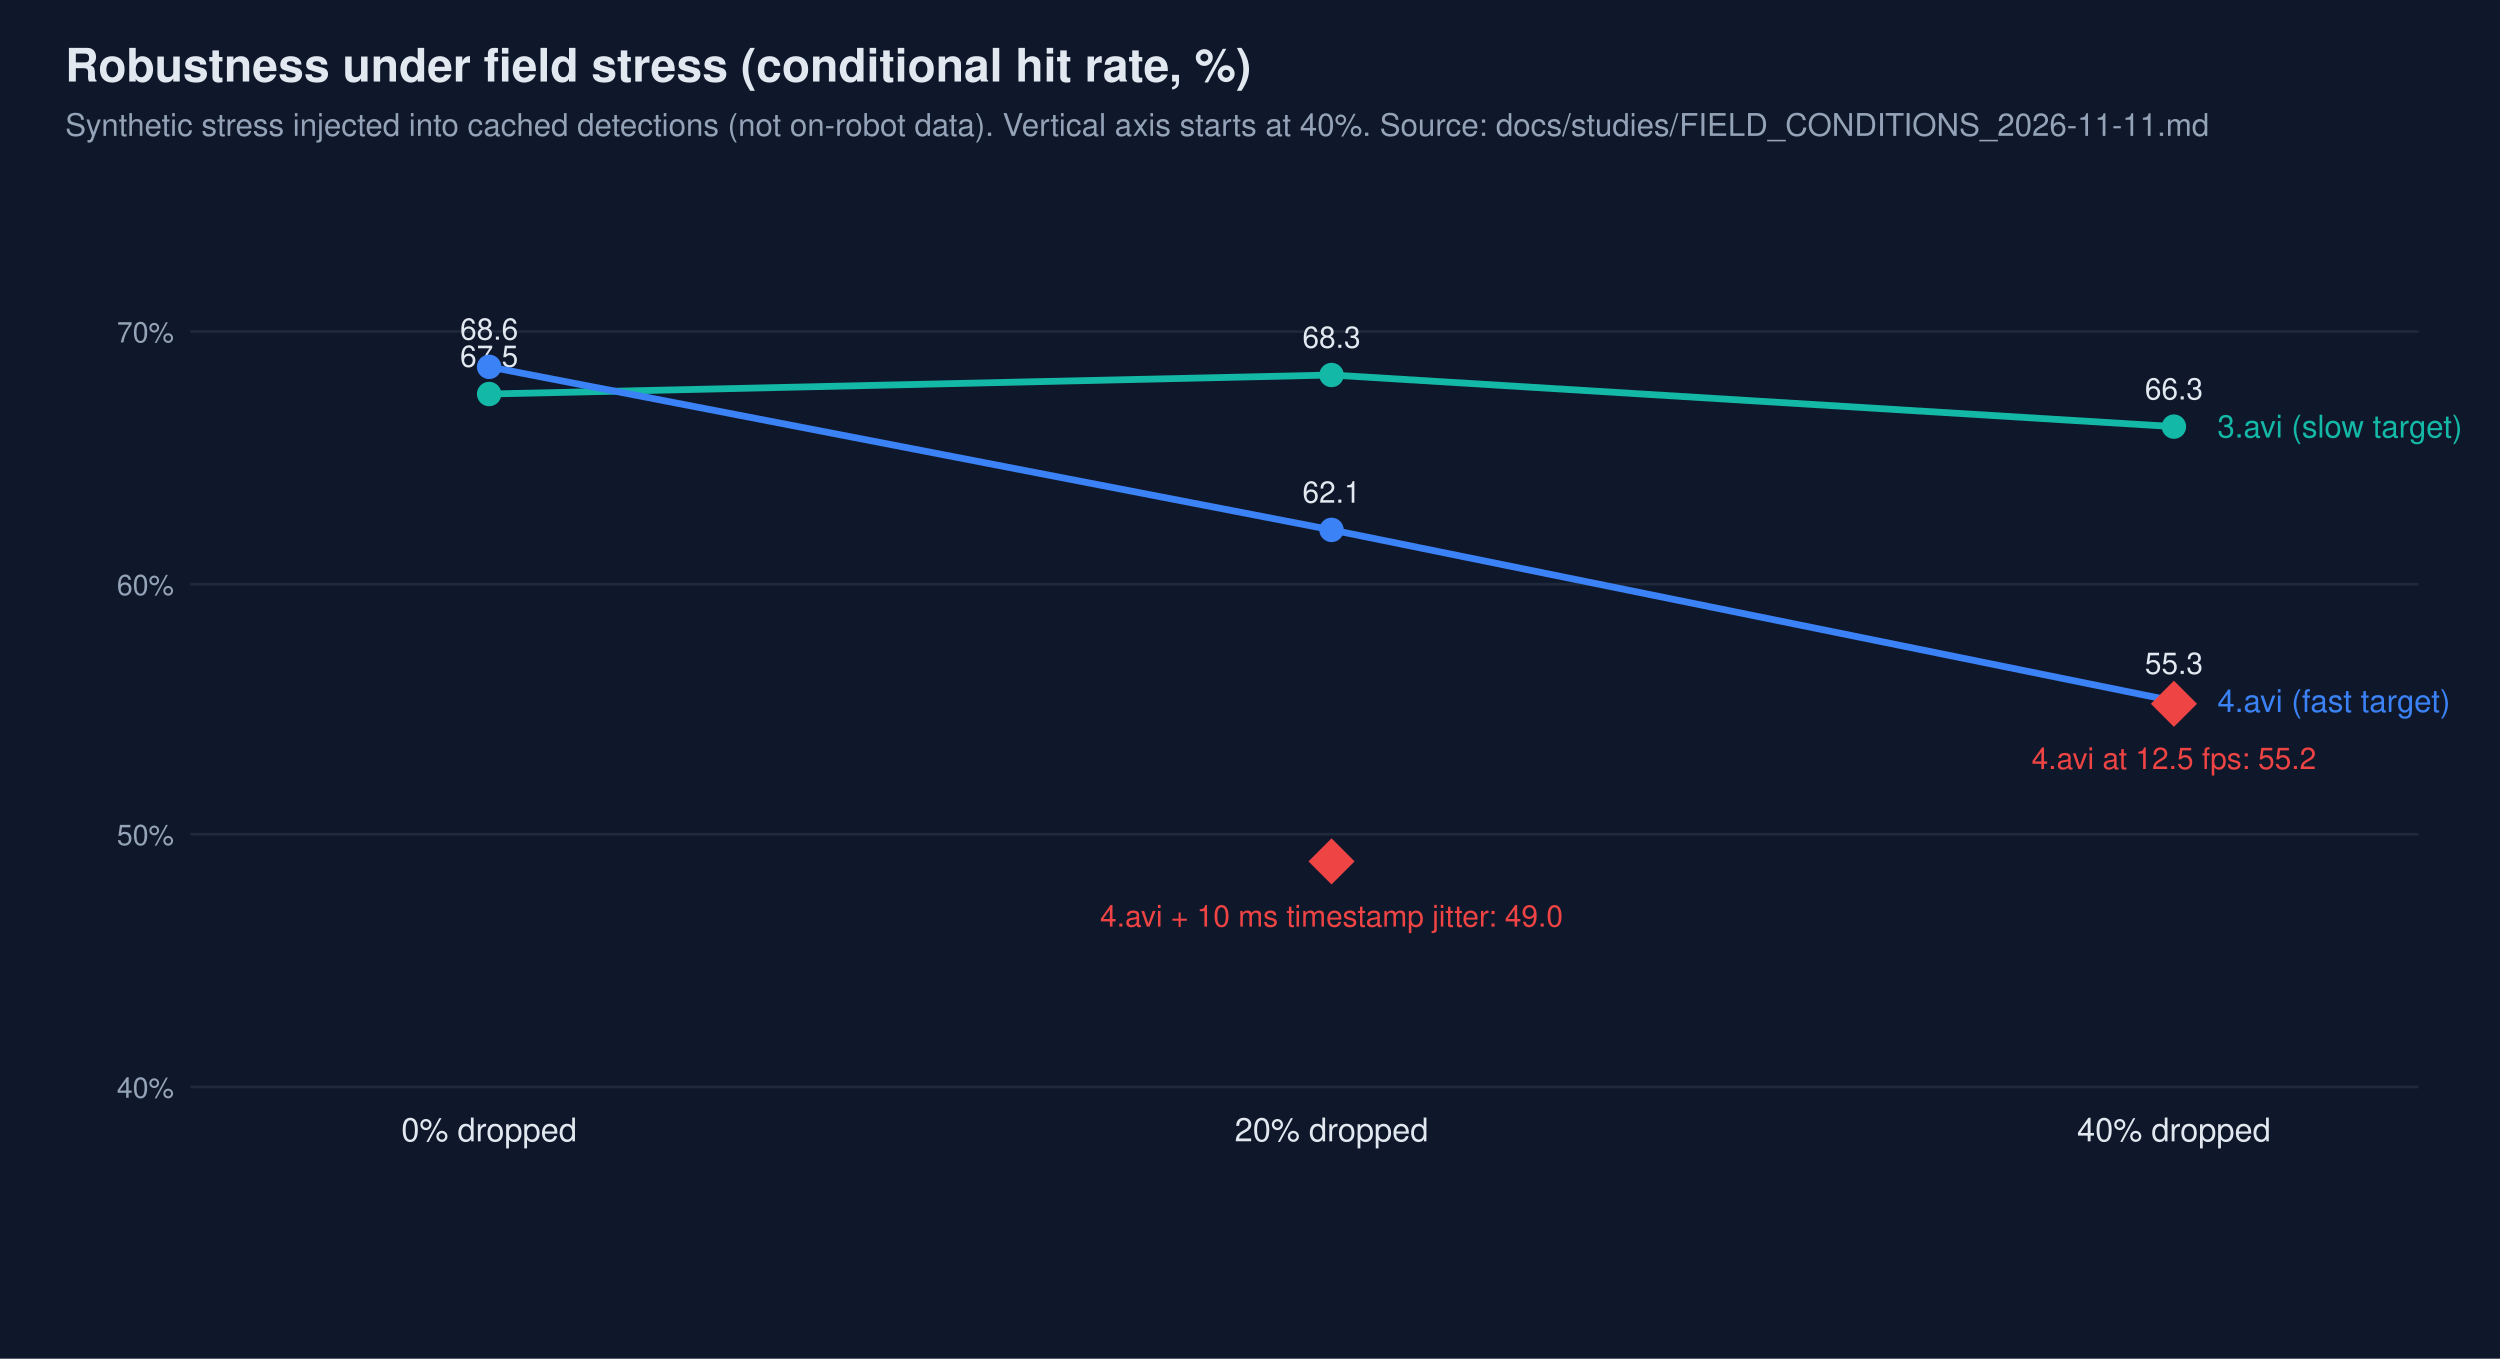
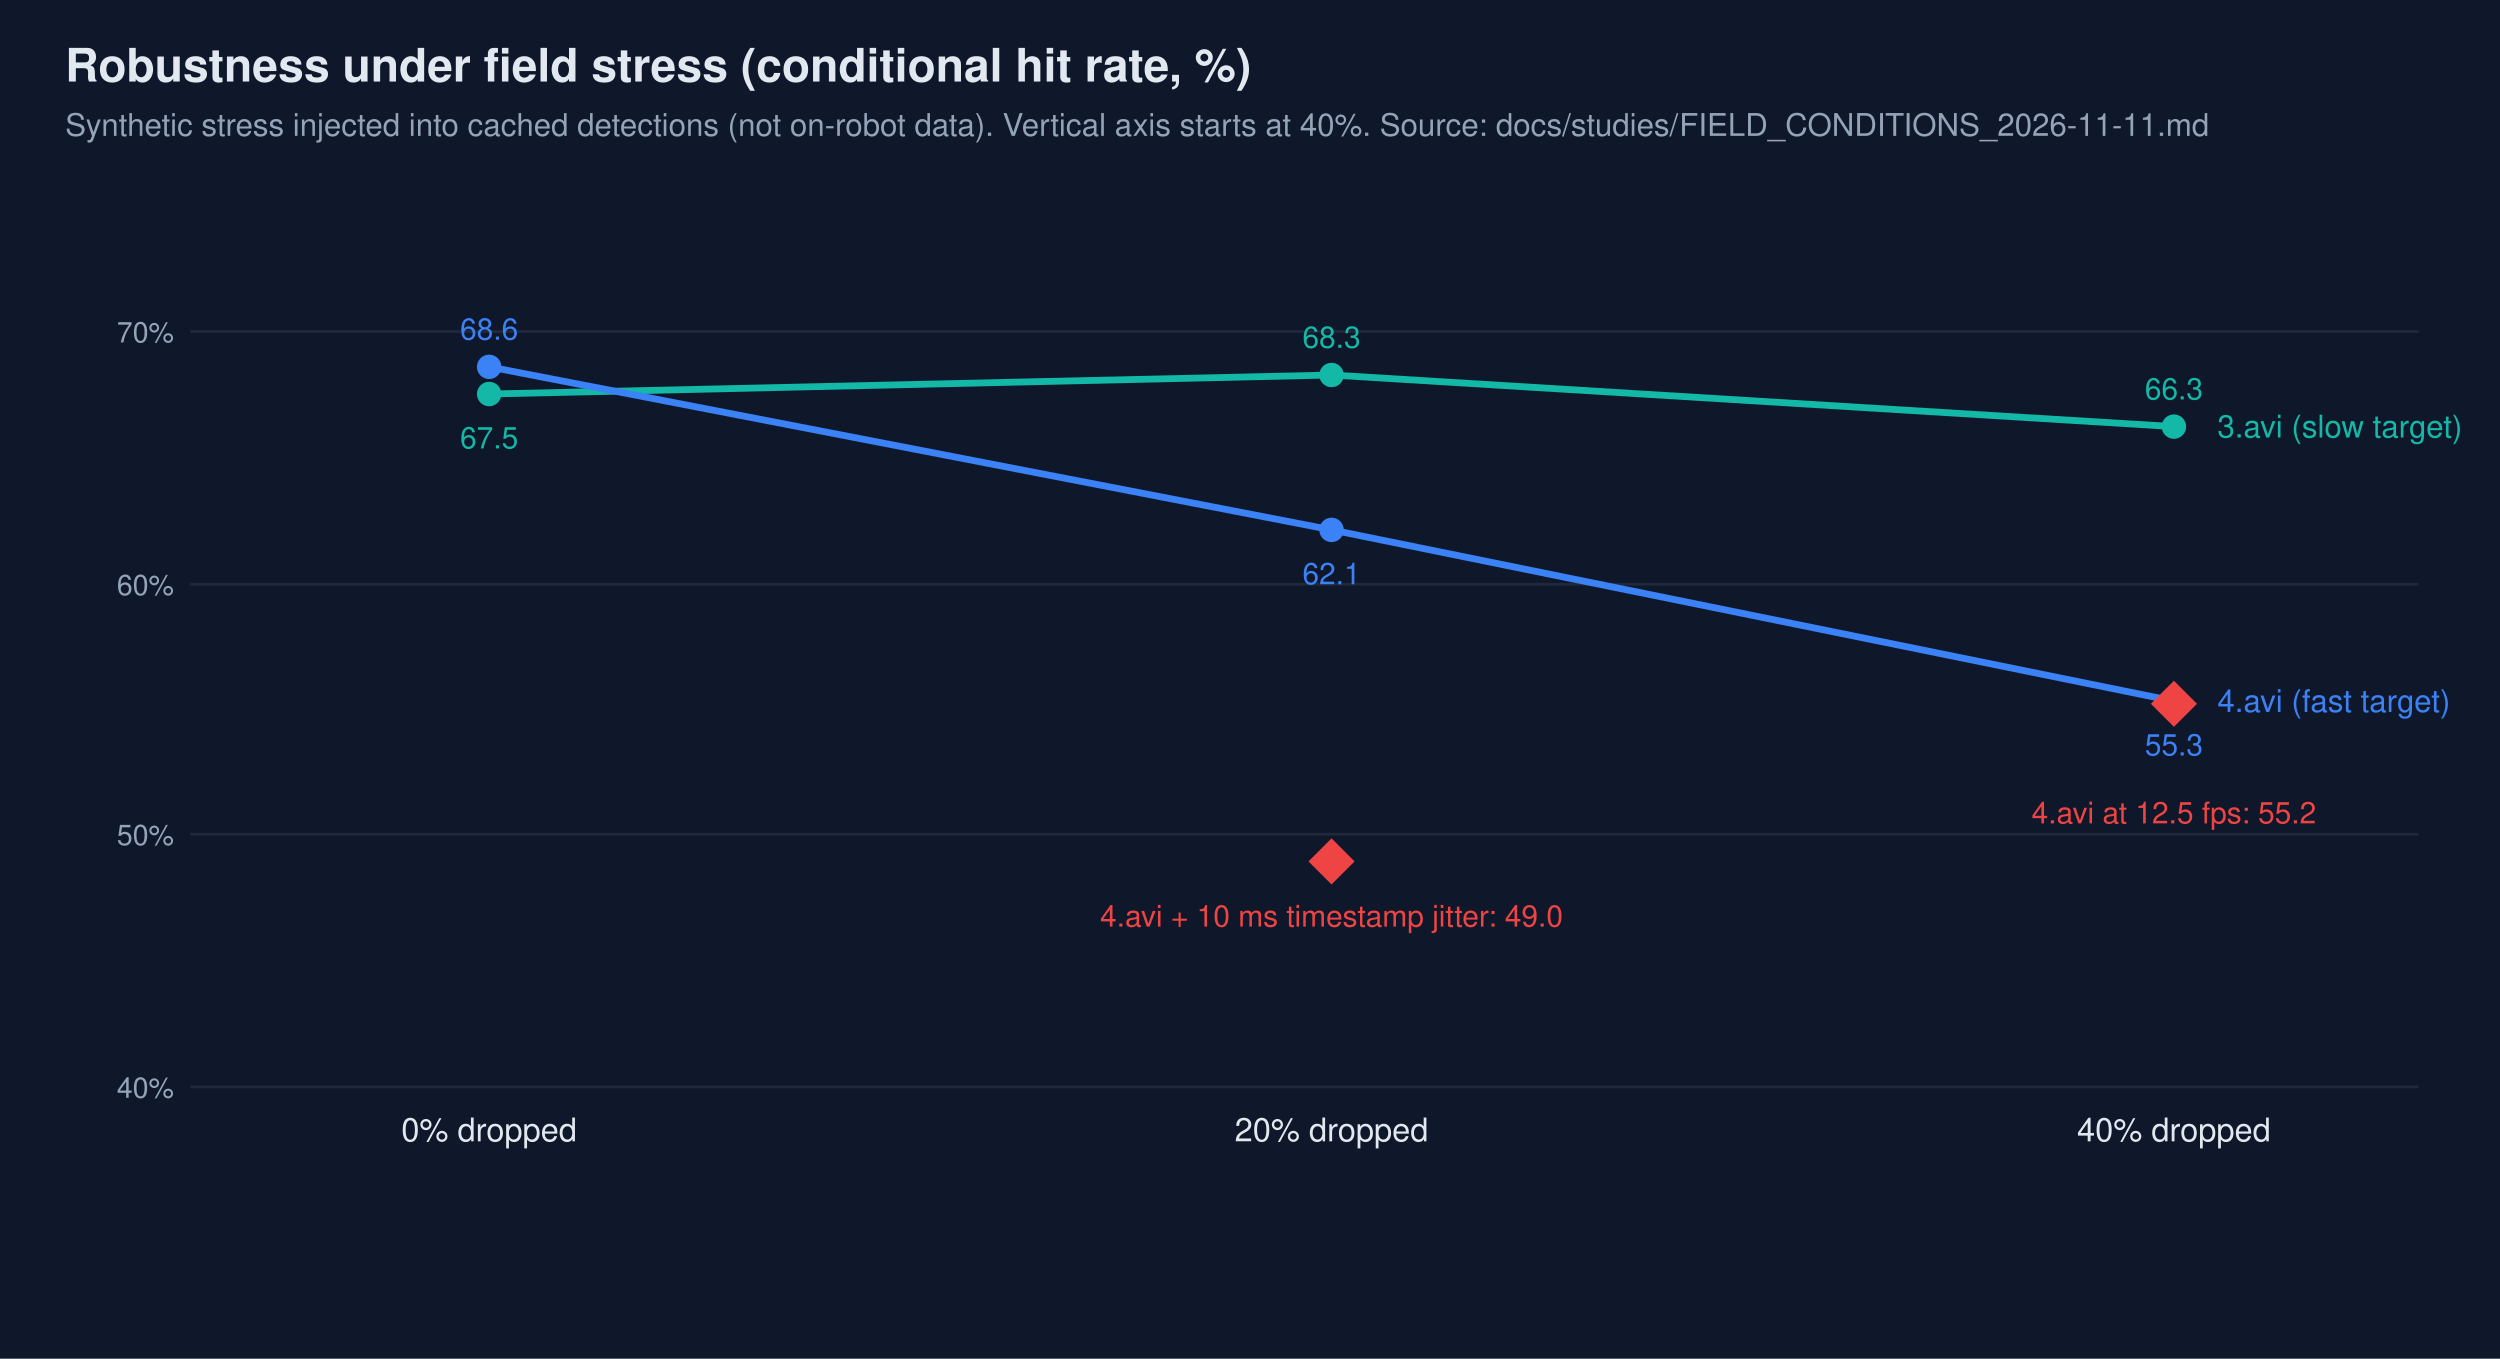
<svg xmlns="http://www.w3.org/2000/svg" width="920" height="500" viewBox="0 0 920 500" font-family="'Segoe UI', Helvetica, Arial, sans-serif">
  <rect width="920" height="500" fill="#0f172a" />
  <text x="24" y="30" font-size="17" font-weight="bold" fill="#e2e8f0">Robustness under field stress (conditional hit rate, %)</text>
  <text x="24" y="50" font-size="11.5" fill="#94a3b8">Synthetic stress injected into cached detections (not on-robot data). Vertical axis starts at 40%. Source: docs/studies/FIELD_CONDITIONS_2026-11-11.md</text>
  <line x1="70" y1="400" x2="890" y2="400" stroke="#1e293b" />
  <text x="64" y="404" font-size="10.5" text-anchor="end" fill="#94a3b8">40%</text>
  <line x1="70" y1="307" x2="890" y2="307" stroke="#1e293b" />
  <text x="64" y="311" font-size="10.5" text-anchor="end" fill="#94a3b8">50%</text>
  <line x1="70" y1="215" x2="890" y2="215" stroke="#1e293b" />
  <text x="64" y="219" font-size="10.5" text-anchor="end" fill="#94a3b8">60%</text>
  <line x1="70" y1="122" x2="890" y2="122" stroke="#1e293b" />
  <text x="64" y="126" font-size="10.5" text-anchor="end" fill="#94a3b8">70%</text>
  <text x="180" y="420" font-size="12" text-anchor="middle" fill="#e2e8f0">0% dropped</text>
  <text x="490" y="420" font-size="12" text-anchor="middle" fill="#e2e8f0">20% dropped</text>
  <text x="800" y="420" font-size="12" text-anchor="middle" fill="#e2e8f0">40% dropped</text>
  <polyline points="180,145 490,138 800,157" fill="none" stroke="#14b8a6" stroke-width="2.5" />
  <circle cx="180" cy="145" r="4.5" fill="#14b8a6" />
-   <text x="180" y="135" font-size="11" text-anchor="middle" fill="#e2e8f0">67.5</text>
+   <text x="180" y="165" font-size="11" text-anchor="middle" fill="#14b8a6">67.5</text>
  <circle cx="490" cy="138" r="4.5" fill="#14b8a6" />
-   <text x="490" y="128" font-size="11" text-anchor="middle" fill="#e2e8f0">68.3</text>
+   <text x="490" y="128" font-size="11" text-anchor="middle" fill="#14b8a6">68.3</text>
  <circle cx="800" cy="157" r="4.5" fill="#14b8a6" />
-   <text x="800" y="147" font-size="11" text-anchor="middle" fill="#e2e8f0">66.3</text>
+   <text x="800" y="147" font-size="11" text-anchor="middle" fill="#14b8a6">66.3</text>
  <text x="816" y="161" font-size="11.5" fill="#14b8a6">3.avi (slow target)</text>
  <polyline points="180,135 490,195 800,258" fill="none" stroke="#3b82f6" stroke-width="2.5" />
  <circle cx="180" cy="135" r="4.5" fill="#3b82f6" />
-   <text x="180" y="125" font-size="11" text-anchor="middle" fill="#e2e8f0">68.6</text>
+   <text x="180" y="125" font-size="11" text-anchor="middle" fill="#3b82f6">68.6</text>
  <circle cx="490" cy="195" r="4.5" fill="#3b82f6" />
-   <text x="490" y="185" font-size="11" text-anchor="middle" fill="#e2e8f0">62.1</text>
+   <text x="490" y="215" font-size="11" text-anchor="middle" fill="#3b82f6">62.1</text>
  <circle cx="800" cy="258" r="4.5" fill="#3b82f6" />
-   <text x="800" y="248" font-size="11" text-anchor="middle" fill="#e2e8f0">55.3</text>
+   <text x="800" y="278" font-size="11" text-anchor="middle" fill="#3b82f6">55.3</text>
  <text x="816" y="262" font-size="11.5" fill="#3b82f6">4.avi (fast target)</text>
  <rect x="484" y="311" width="12" height="12" transform="rotate(45 490 317)" fill="#ef4444" />
  <text x="490" y="341" font-size="11" text-anchor="middle" fill="#ef4444">4.avi + 10 ms timestamp jitter: 49.0</text>
  <rect x="794" y="253" width="12" height="12" transform="rotate(45 800 259)" fill="#ef4444" />
-   <text x="800" y="283" font-size="11" text-anchor="middle" fill="#ef4444">4.avi at 12.5 fps: 55.2</text>
+   <text x="800" y="303" font-size="11" text-anchor="middle" fill="#ef4444">4.avi at 12.5 fps: 55.2</text>
</svg>
